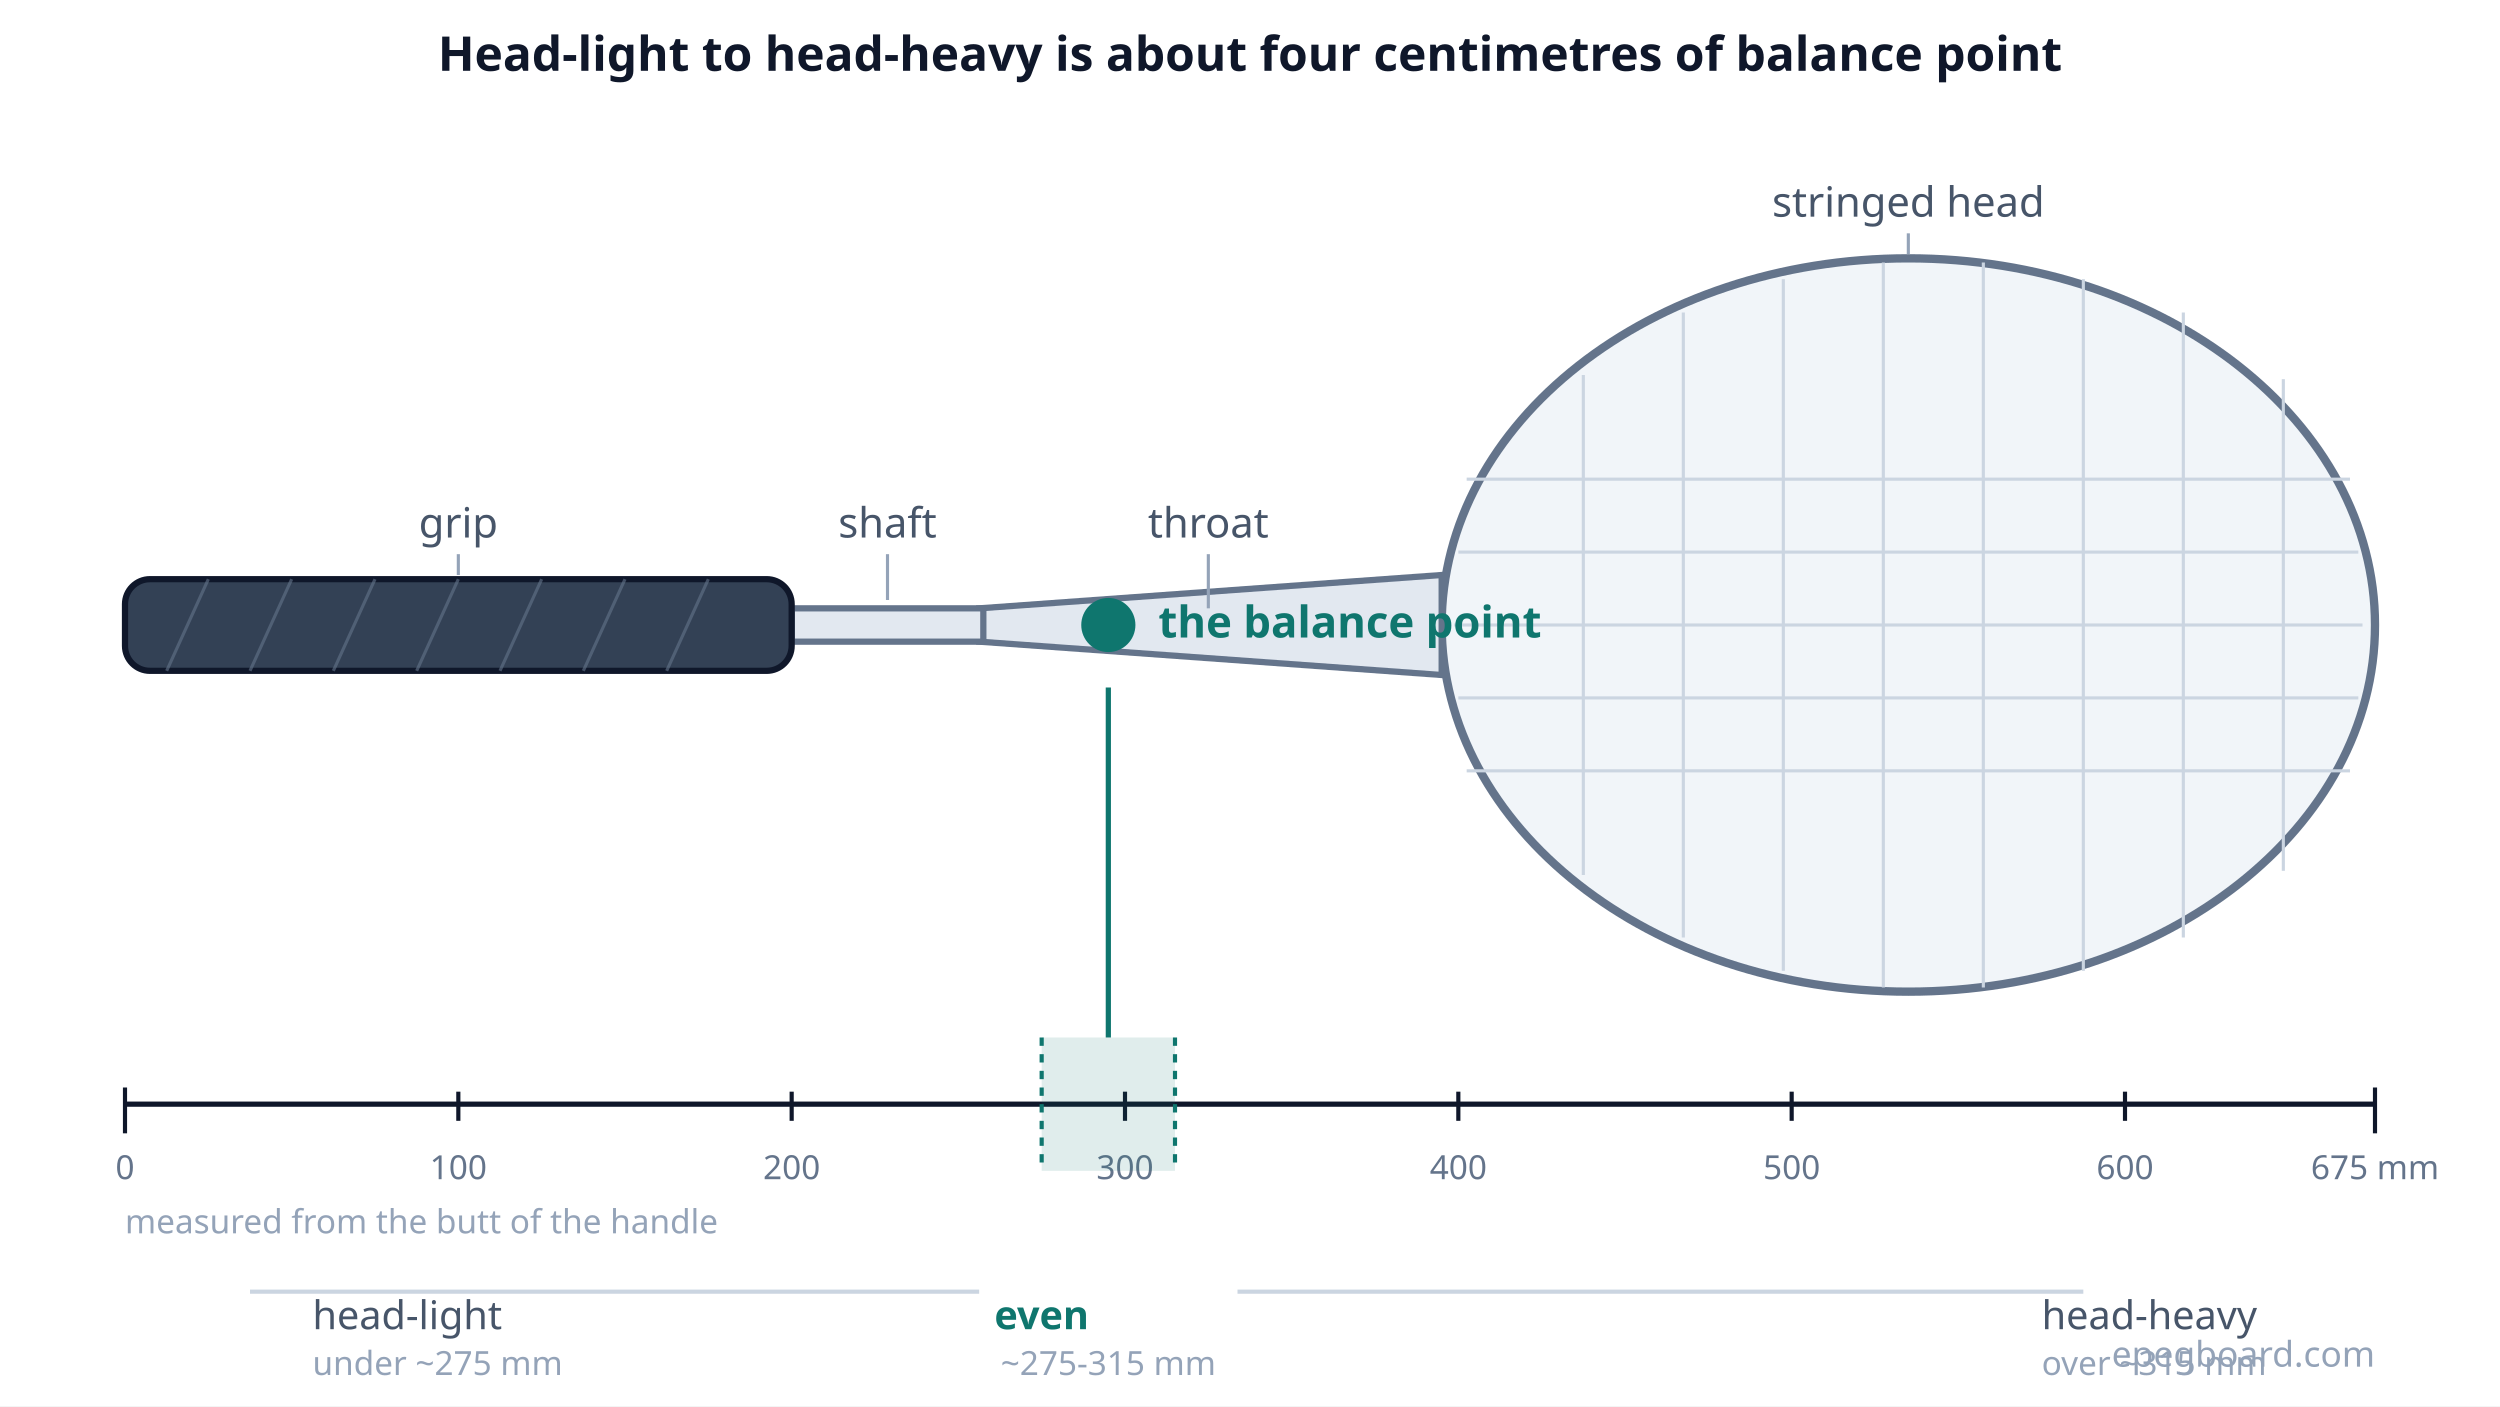
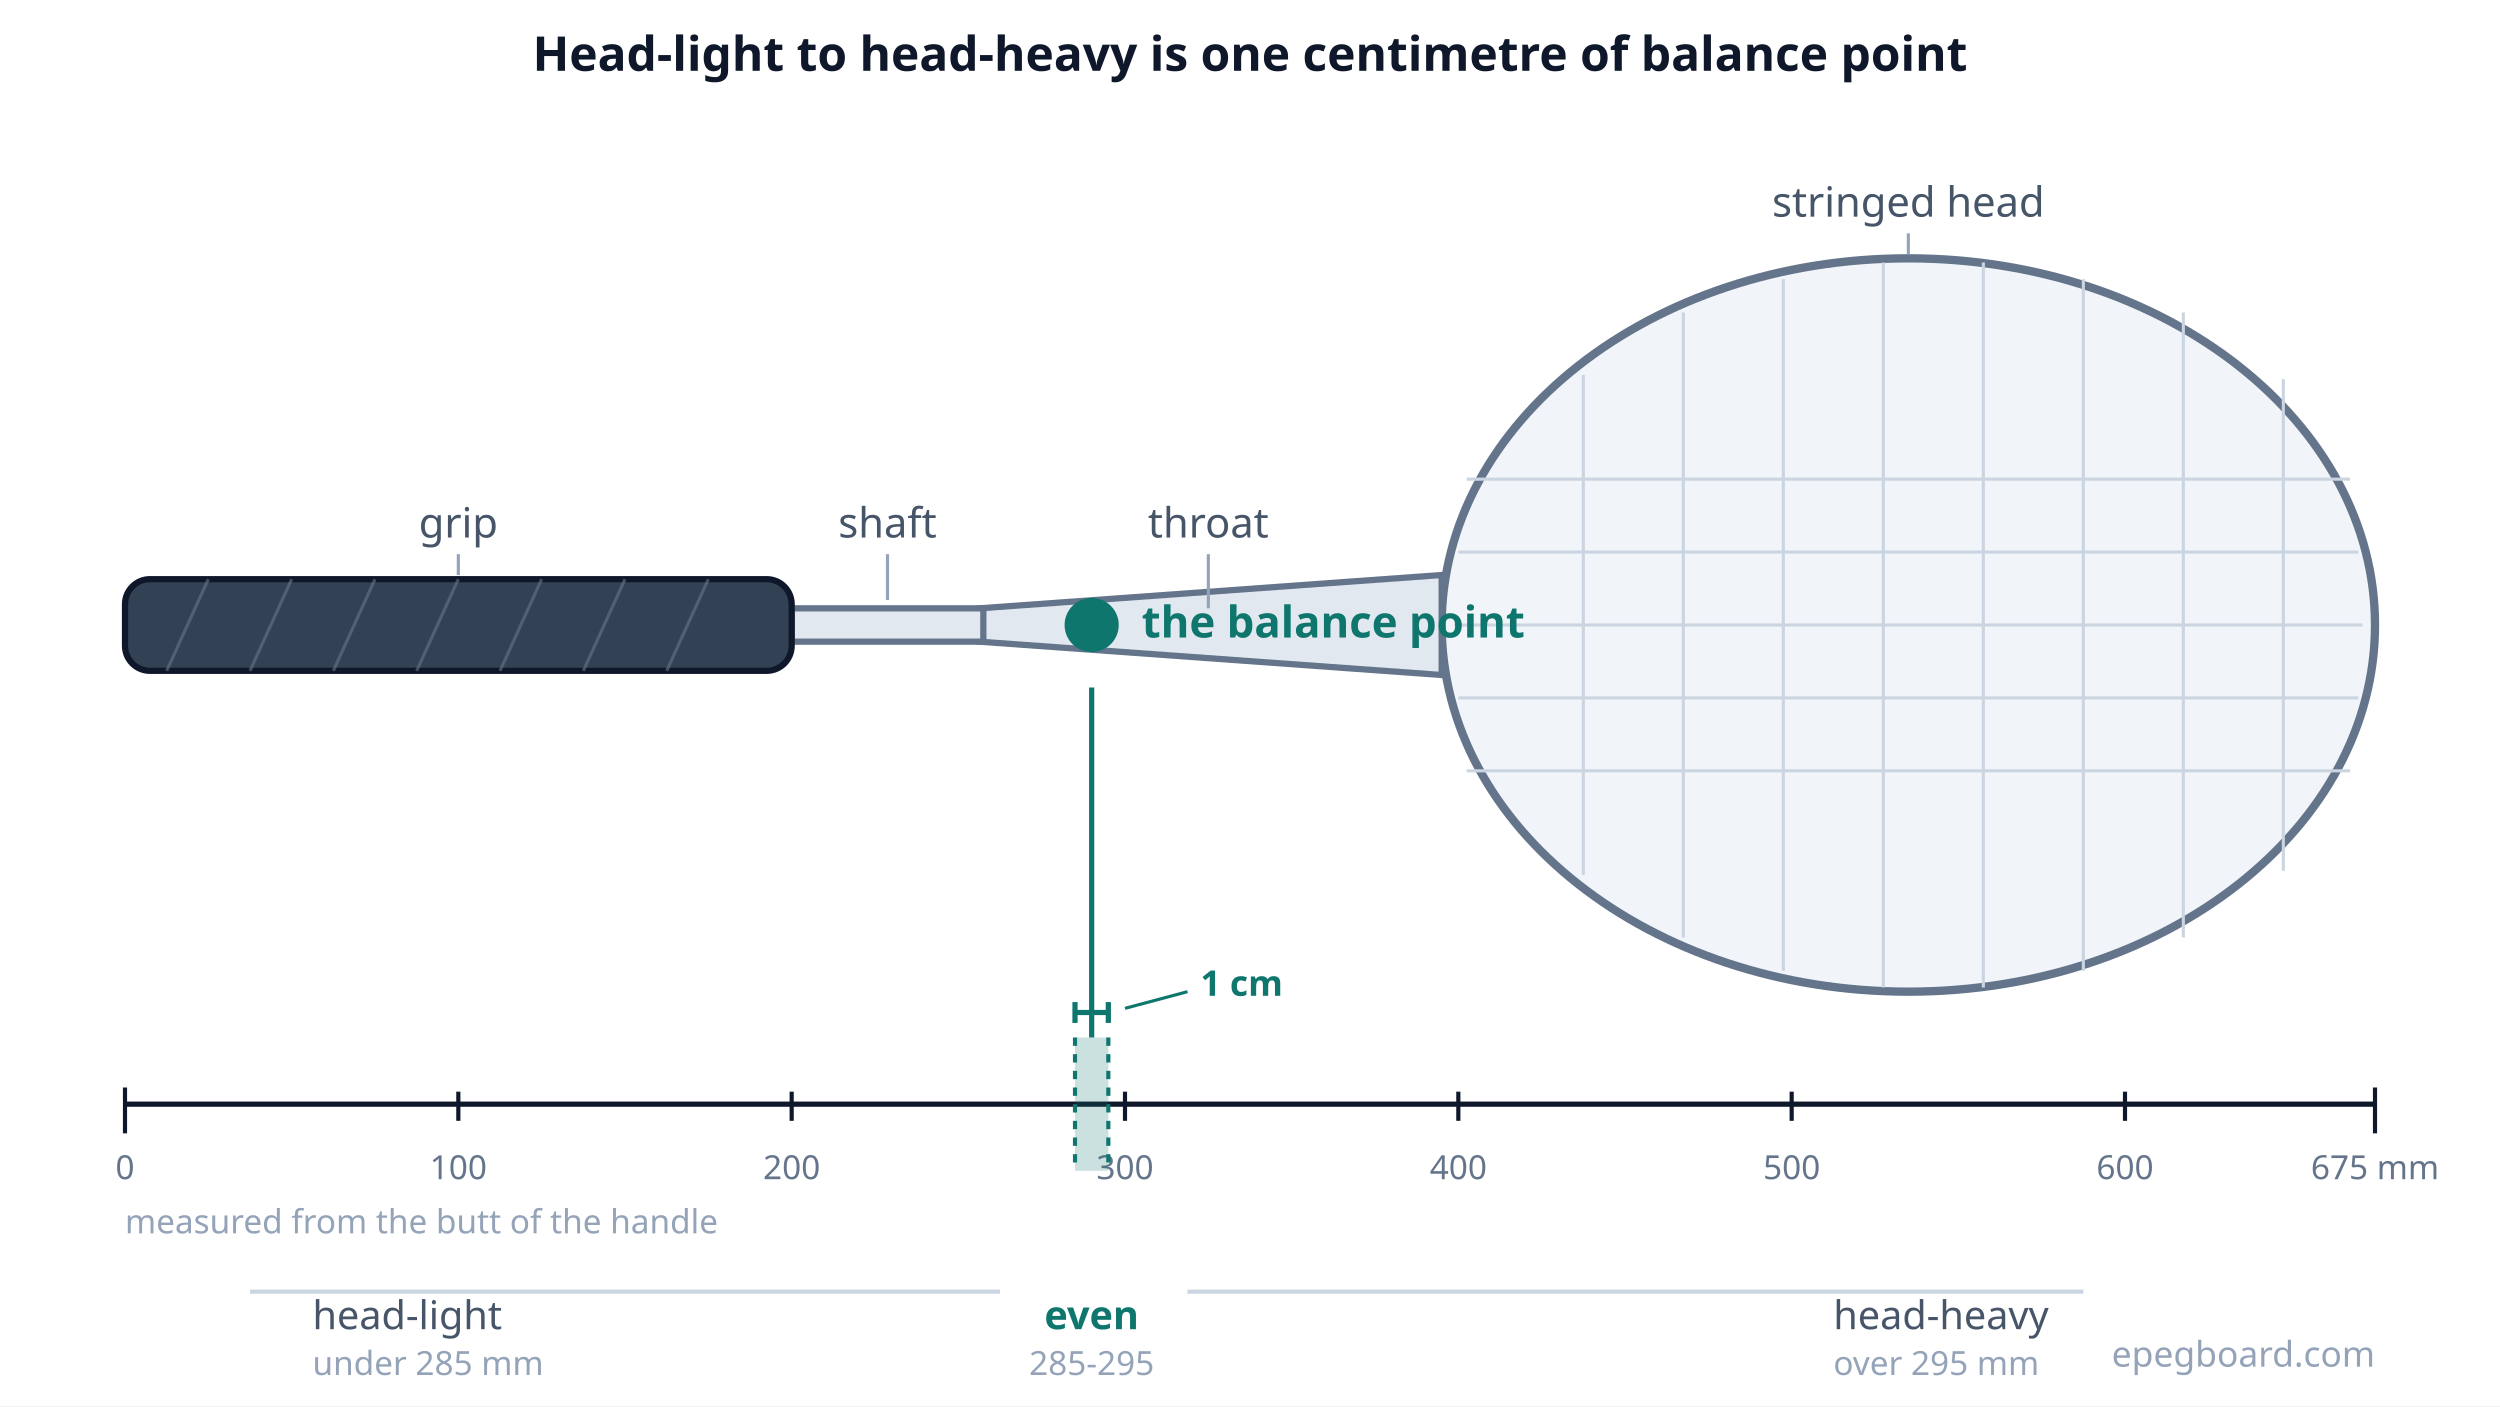
- <svg xmlns="http://www.w3.org/2000/svg" viewBox="0 0 1200 675" width="1200" height="675" role="img" aria-label="A badminton racket seen from above with its parts labelled: grip, shaft, throat and stringed head. A scale along the bottom runs from zero at the butt of the handle to 675 millimetres at the tip. The balance point is a single measured distance along that scale, and the head-light, even and head-heavy bands sit close together between about 275 and 315 millimetres, roughly four centimetres apart in total.">
+ <svg xmlns="http://www.w3.org/2000/svg" viewBox="0 0 1200 675" width="1200" height="675" role="img" aria-label="A badminton racket shown face-on with its parts labelled: grip, shaft, throat and stringed head. A scale along the bottom runs from zero at the butt of the handle to 675 millimetres at the tip. Balance is a single measured distance along that scale. A racket balancing under 285 millimetres is called head-light, 285 to 295 millimetres is even, and over 295 millimetres is head-heavy, so the entire distinction is one centimetre of the racket's length.">
  <defs>
    <marker id="tick" viewBox="0 0 10 10" refX="9" refY="5" markerWidth="6" markerHeight="6" orient="auto-start-reverse">
      <path d="M 0 0 L 10 5 L 0 10 z" fill="#0f766e" />
    </marker>
  </defs>
  <rect width="1200" height="675" fill="#ffffff" />
  <ellipse cx="916" cy="300" rx="224" ry="176" fill="#f1f5f9" stroke="#64748b" stroke-width="4" />
  <g stroke="#cbd5e1" stroke-width="1.5">
    <line x1="760" y1="180" x2="760" y2="420" />
    <line x1="808" y1="150" x2="808" y2="450" />
    <line x1="856" y1="134" x2="856" y2="466" />
    <line x1="904" y1="126" x2="904" y2="474" />
    <line x1="952" y1="126" x2="952" y2="474" />
    <line x1="1000" y1="134" x2="1000" y2="466" />
    <line x1="1048" y1="150" x2="1048" y2="450" />
    <line x1="1096" y1="182" x2="1096" y2="418" />
    <line x1="704" y1="230" x2="1128" y2="230" />
    <line x1="700" y1="265" x2="1132" y2="265" />
    <line x1="698" y1="300" x2="1134" y2="300" />
    <line x1="700" y1="335" x2="1132" y2="335" />
    <line x1="704" y1="370" x2="1128" y2="370" />
  </g>
  <path d="M 692 276 L 470 292 L 470 308 L 692 324 Z" fill="#e2e8f0" stroke="#64748b" stroke-width="3" />
  <rect x="380" y="292" width="92" height="16" fill="#e2e8f0" stroke="#64748b" stroke-width="3" />
  <rect x="60" y="278" width="320" height="44" rx="12" fill="#334155" stroke="#0f172a" stroke-width="3" />
  <g stroke="#64748b" stroke-width="1.5" opacity="0.6">
    <line x1="100" y1="278" x2="80" y2="322" />
    <line x1="140" y1="278" x2="120" y2="322" />
    <line x1="180" y1="278" x2="160" y2="322" />
    <line x1="220" y1="278" x2="200" y2="322" />
    <line x1="260" y1="278" x2="240" y2="322" />
    <line x1="300" y1="278" x2="280" y2="322" />
    <line x1="340" y1="278" x2="320" y2="322" />
  </g>
  <g font-family="system-ui,sans-serif" font-size="20" fill="#475569" text-anchor="middle">
    <text x="220" y="258">grip</text>
    <text x="426" y="258">shaft</text>
    <text x="580" y="258">throat</text>
    <text x="916" y="104">stringed head</text>
  </g>
  <g stroke="#94a3b8" stroke-width="1.5">
    <line x1="220" y1="266" x2="220" y2="276" />
    <line x1="426" y1="266" x2="426" y2="288" />
    <line x1="580" y1="266" x2="580" y2="292" />
    <line x1="916" y1="112" x2="916" y2="122" />
  </g>
  <line x1="60" y1="530" x2="1140" y2="530" stroke="#0f172a" stroke-width="2.5" />
  <g stroke="#0f172a" stroke-width="2">
    <line x1="60" y1="522" x2="60" y2="544" />
    <line x1="220" y1="524" x2="220" y2="538" />
    <line x1="380" y1="524" x2="380" y2="538" />
    <line x1="540" y1="524" x2="540" y2="538" />
    <line x1="700" y1="524" x2="700" y2="538" />
    <line x1="860" y1="524" x2="860" y2="538" />
    <line x1="1020" y1="524" x2="1020" y2="538" />
    <line x1="1140" y1="522" x2="1140" y2="544" />
  </g>
  <g font-family="system-ui,sans-serif" font-size="16" fill="#64748b" text-anchor="middle">
    <text x="60" y="566">0</text>
    <text x="220" y="566">100</text>
    <text x="380" y="566">200</text>
    <text x="540" y="566">300</text>
    <text x="700" y="566">400</text>
    <text x="860" y="566">500</text>
    <text x="1020" y="566">600</text>
    <text x="1140" y="566">675 mm</text>
  </g>
  <text x="60" y="592" font-family="system-ui,sans-serif" font-size="16" fill="#94a3b8">measured from the butt of the handle</text>
-   <rect x="500" y="498" width="64" height="64" fill="#0f766e" opacity="0.13" />
-   <line x1="500" y1="498" x2="500" y2="562" stroke="#0f766e" stroke-width="2" stroke-dasharray="4 4" />
-   <line x1="564" y1="498" x2="564" y2="562" stroke="#0f766e" stroke-width="2" stroke-dasharray="4 4" />
-   <line x1="532" y1="330" x2="532" y2="498" stroke="#0f766e" stroke-width="2.5" />
-   <circle cx="532" cy="300" r="13" fill="#0f766e" />
-   <text x="556" y="306" font-family="system-ui,sans-serif" font-size="21" fill="#0f766e" font-weight="600">the balance point</text>
+   <rect x="516" y="498" width="16" height="64" fill="#0f766e" opacity="0.22" />
+   <line x1="516" y1="498" x2="516" y2="562" stroke="#0f766e" stroke-width="2" stroke-dasharray="4 4" />
+   <line x1="532" y1="498" x2="532" y2="562" stroke="#0f766e" stroke-width="2" stroke-dasharray="4 4" />
+   <line x1="524" y1="330" x2="524" y2="498" stroke="#0f766e" stroke-width="2.5" />
+   <circle cx="524" cy="300" r="13" fill="#0f766e" />
+   <text x="548" y="306" font-family="system-ui,sans-serif" font-size="21" fill="#0f766e" font-weight="600">the balance point</text>
+   <line x1="516" y1="486" x2="532" y2="486" stroke="#0f766e" stroke-width="2.5" />
+   <line x1="516" y1="481" x2="516" y2="491" stroke="#0f766e" stroke-width="2.5" />
+   <line x1="532" y1="481" x2="532" y2="491" stroke="#0f766e" stroke-width="2.5" />
+   <text x="596" y="478" text-anchor="middle" font-family="system-ui,sans-serif" font-size="17" fill="#0f766e" font-weight="600">1 cm</text>
+   <line x1="540" y1="484" x2="570" y2="476" stroke="#0f766e" stroke-width="1.5" />
  <g font-family="system-ui,sans-serif" font-size="19" fill="#475569">
    <text x="150" y="638">head-light</text>
-     <text x="150" y="660" font-size="16" fill="#94a3b8">under ~275 mm</text>
-     <text x="500" y="638" text-anchor="middle" fill="#0f766e" font-weight="600">even</text>
-     <text x="532" y="660" text-anchor="middle" font-size="16" fill="#94a3b8">~275-315 mm</text>
-     <text x="980" y="638">head-heavy</text>
-     <text x="980" y="660" font-size="16" fill="#94a3b8">over ~315 mm</text>
+     <text x="150" y="660" font-size="16" fill="#94a3b8">under 285 mm</text>
+     <text x="524" y="638" text-anchor="middle" fill="#0f766e" font-weight="600">even</text>
+     <text x="524" y="660" text-anchor="middle" font-size="16" fill="#94a3b8">285-295</text>
+     <text x="880" y="638">head-heavy</text>
+     <text x="880" y="660" font-size="16" fill="#94a3b8">over 295 mm</text>
  </g>
-   <line x1="120" y1="620" x2="470" y2="620" stroke="#cbd5e1" stroke-width="2" />
-   <line x1="594" y1="620" x2="1000" y2="620" stroke="#cbd5e1" stroke-width="2" />
-   <text x="600" y="34" text-anchor="middle" font-family="system-ui,sans-serif" font-size="23" fill="#0f172a" font-weight="600">Head-light to head-heavy is about four centimetres of balance point</text>
+   <line x1="120" y1="620" x2="480" y2="620" stroke="#cbd5e1" stroke-width="2" />
+   <line x1="570" y1="620" x2="1000" y2="620" stroke="#cbd5e1" stroke-width="2" />
+   <text x="600" y="34" text-anchor="middle" font-family="system-ui,sans-serif" font-size="23" fill="#0f172a" font-weight="600">Head-light to head-heavy is one centimetre of balance point</text>
  <text x="1140" y="656" text-anchor="end" font-family="system-ui,sans-serif" font-size="17" fill="#94a3b8">epegboard.com</text>
</svg>
